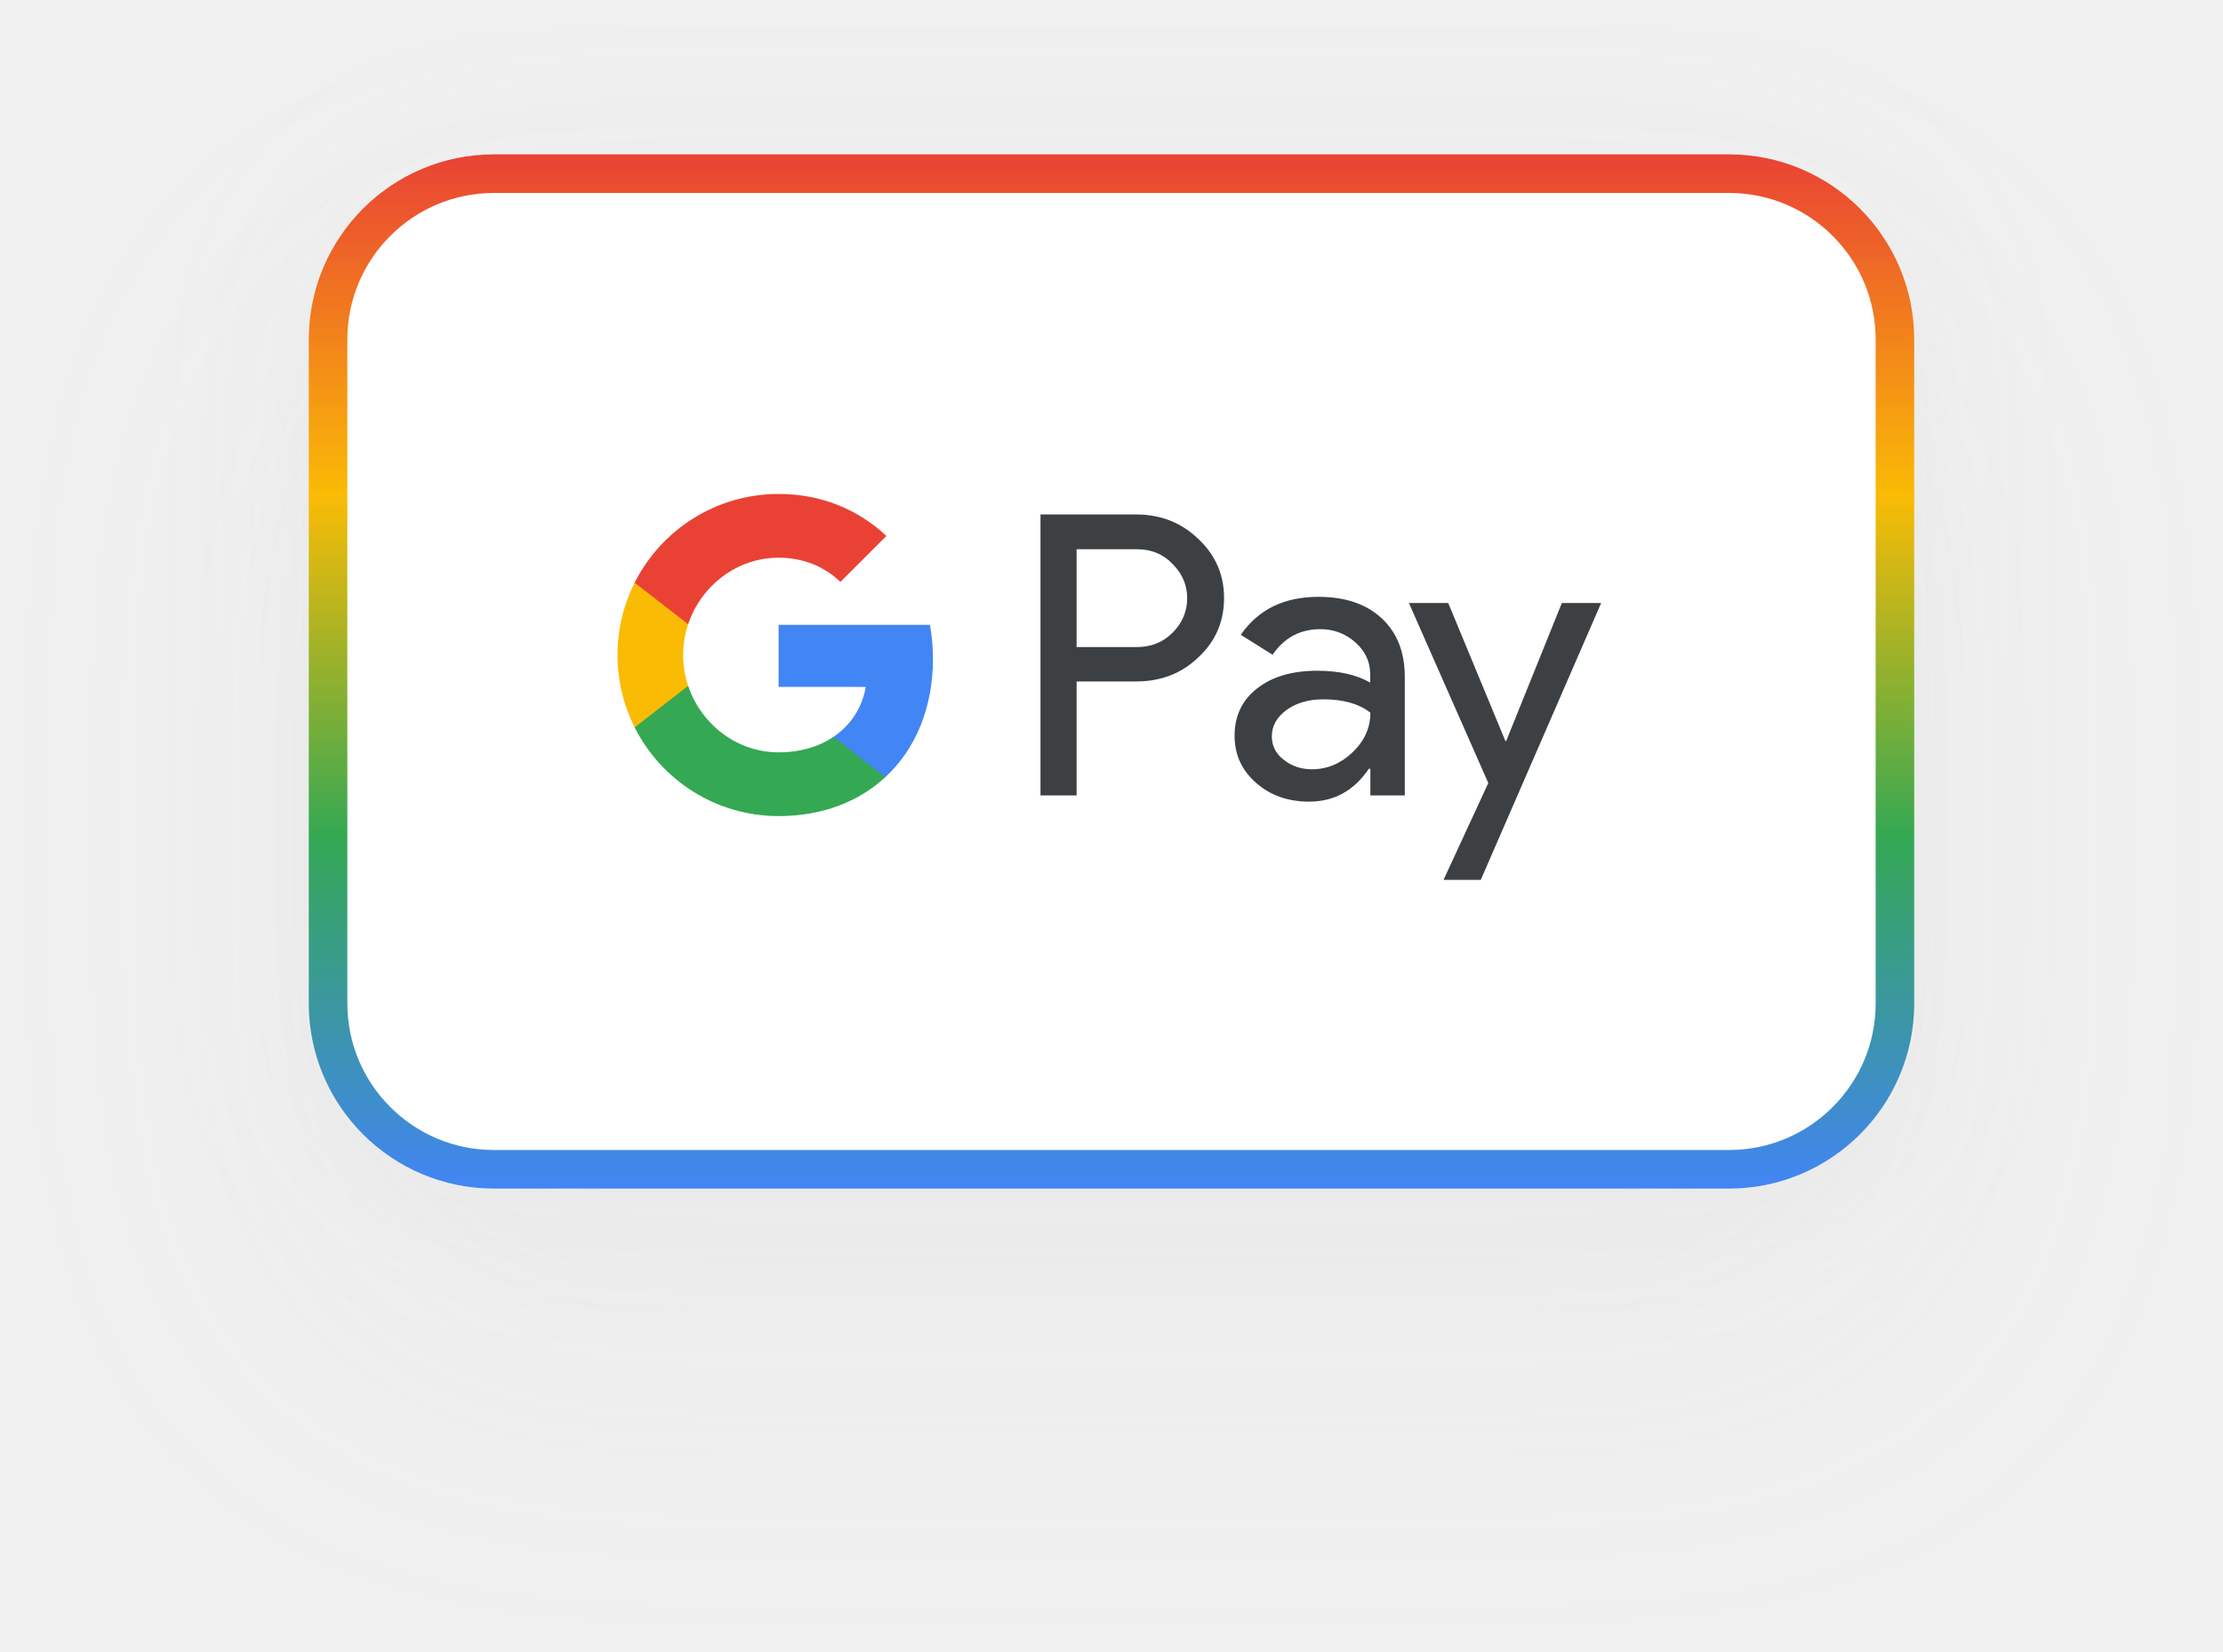
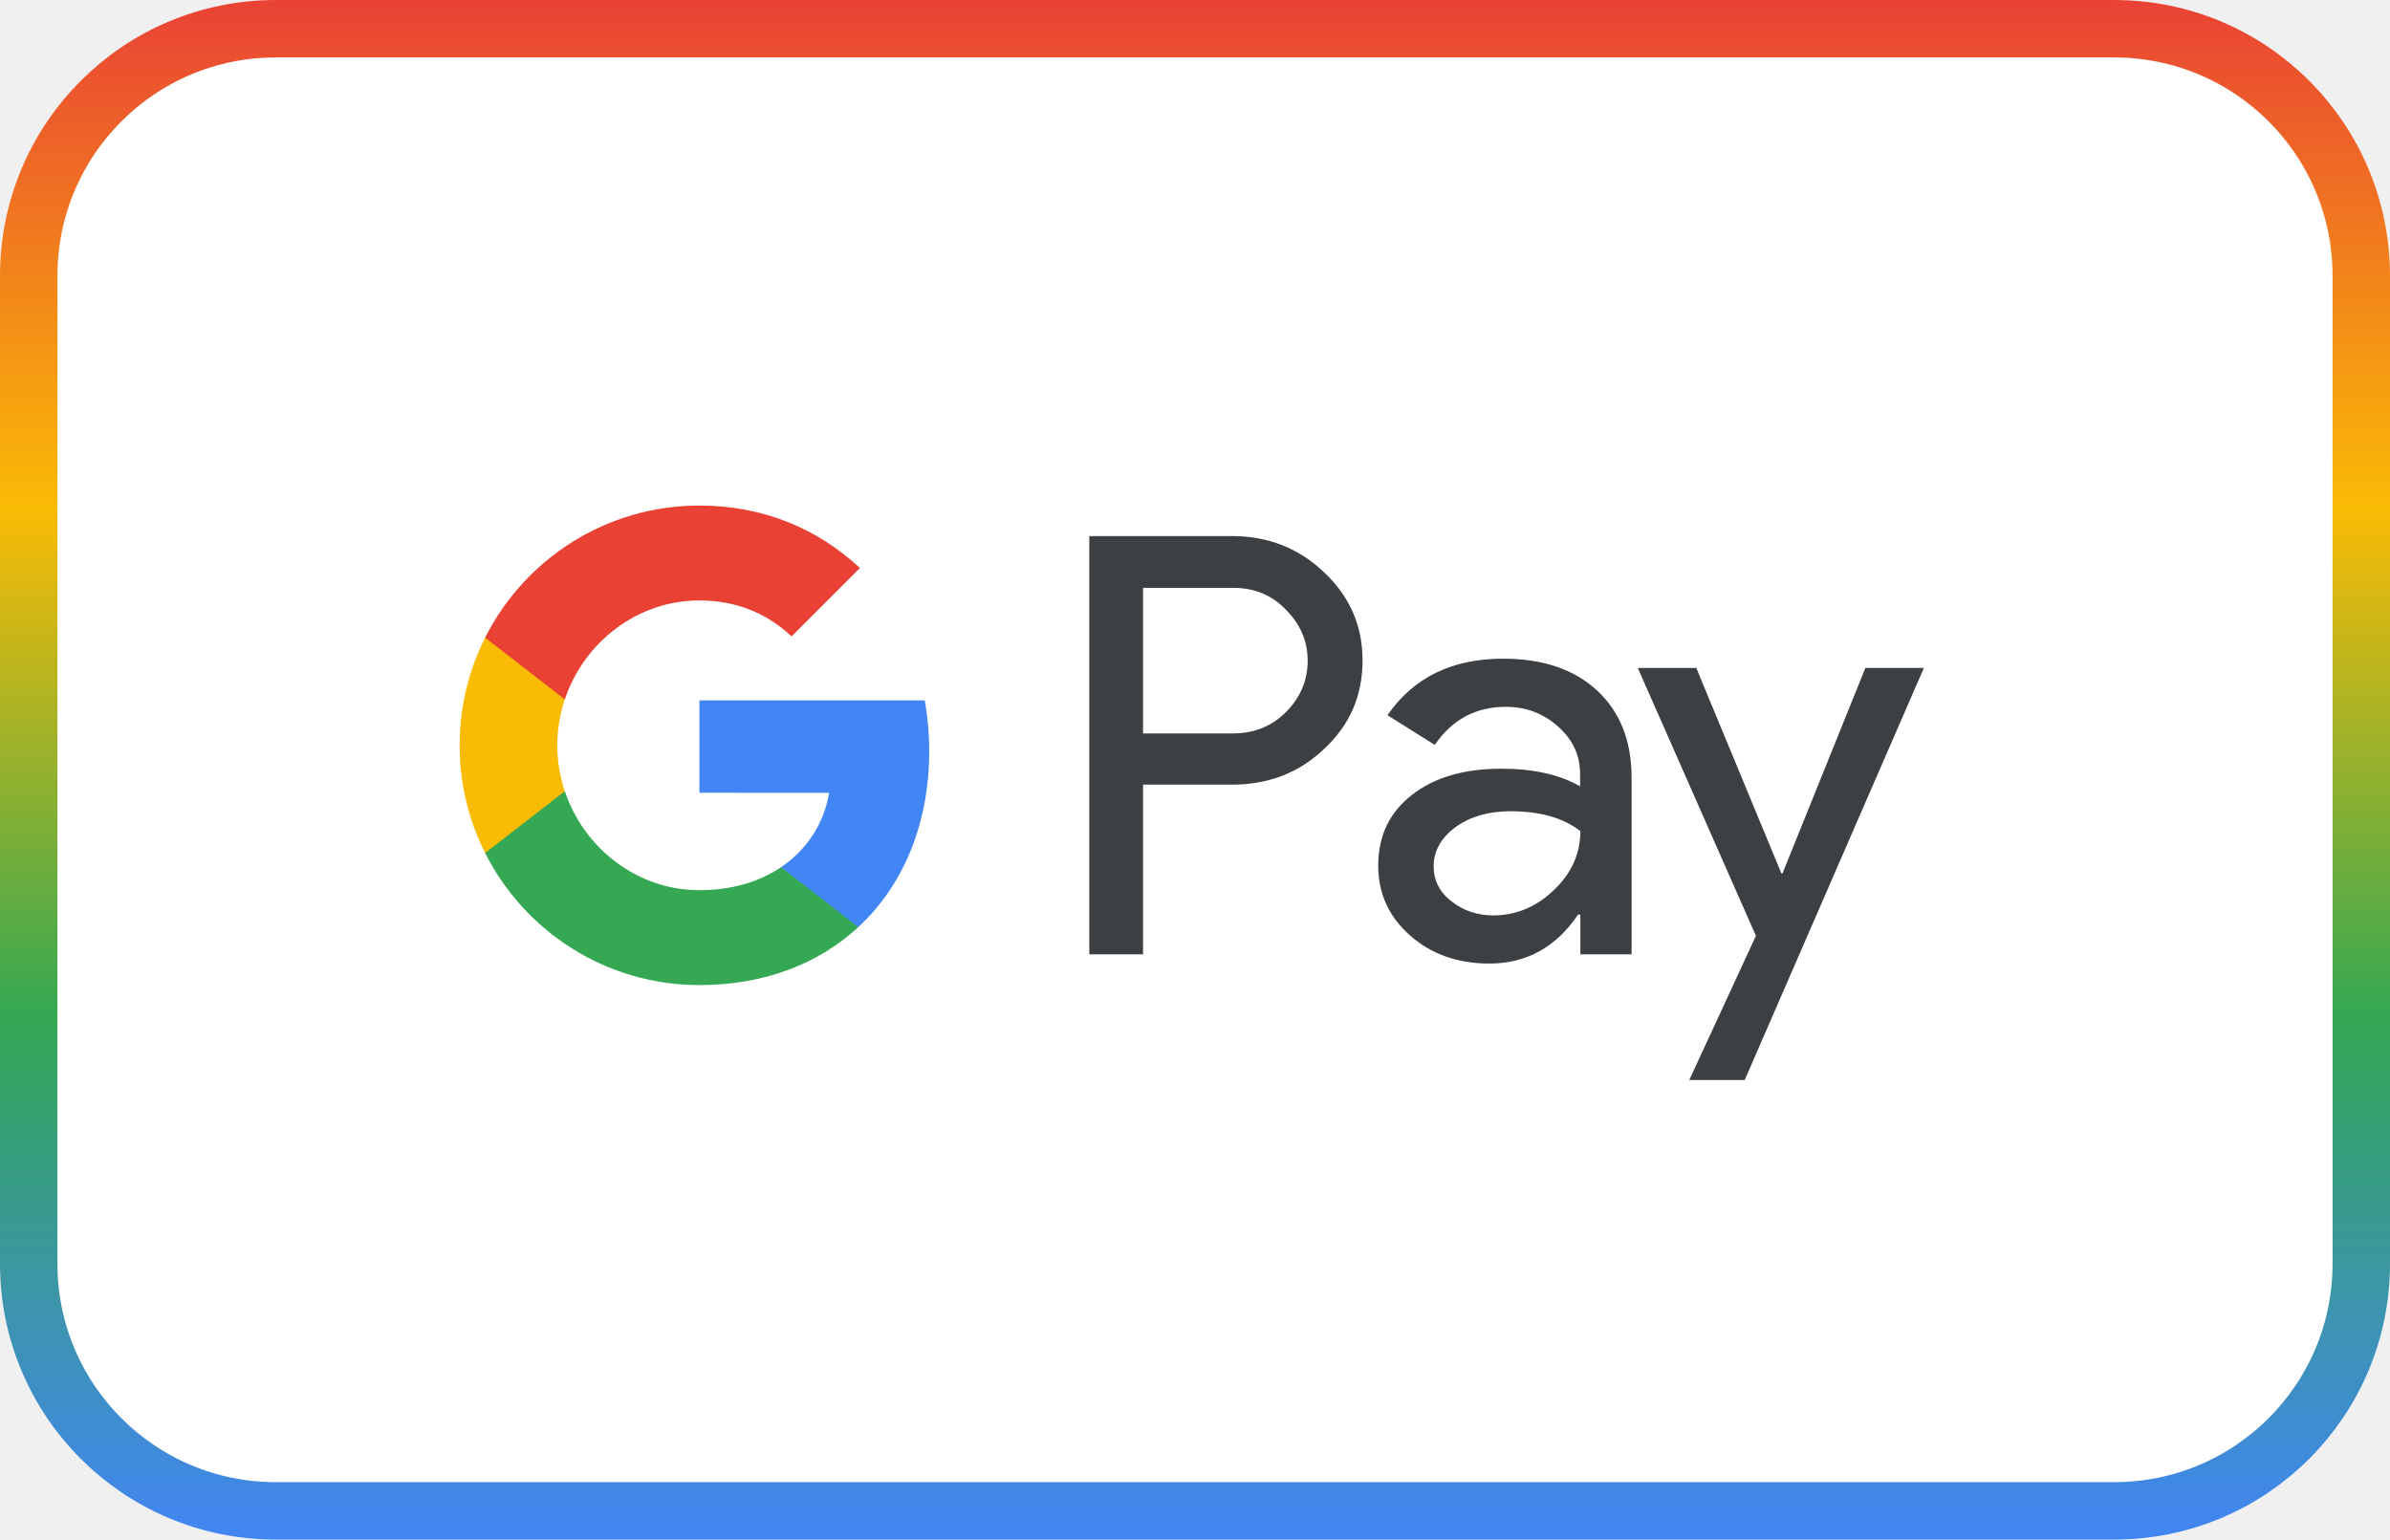
- <svg xmlns="http://www.w3.org/2000/svg" width="288" height="214" viewBox="0 0 288 214" fill="none">
-   <g filter="url(#filter0_dd_4303_2826)">
+ <svg xmlns="http://www.w3.org/2000/svg" width="208" height="134" viewBox="40 20 208 134" fill="none">
+   <g>
    <rect x="40" y="20" width="208" height="134" rx="24" fill="white" />
    <rect x="42.5" y="22.5" width="203" height="129" rx="21.5" stroke="url(#paint0_linear_4303_2826)" stroke-width="5" />
    <path d="M139.479 103.059H134.8V66.656H147.203C150.346 66.656 153.026 67.703 155.219 69.799C157.461 71.894 158.582 74.453 158.582 77.474C158.582 80.569 157.461 83.127 155.219 85.198C153.051 87.27 150.37 88.293 147.203 88.293H139.479V103.059ZM139.479 71.139V83.834H147.3C149.152 83.834 150.711 83.2 151.93 81.958C153.172 80.715 153.806 79.204 153.806 77.499C153.806 75.817 153.172 74.331 151.93 73.088C150.711 71.797 149.176 71.163 147.3 71.163H139.479V71.139Z" fill="#3C4043" />
    <path d="M170.813 77.328C174.273 77.328 177.002 78.254 179 80.106C180.998 81.958 181.997 84.492 181.997 87.708V103.059H177.538V99.599H177.343C175.418 102.45 172.835 103.863 169.619 103.863C166.866 103.863 164.575 103.059 162.723 101.426C160.872 99.794 159.946 97.772 159.946 95.335C159.946 92.752 160.92 90.705 162.87 89.195C164.819 87.659 167.426 86.904 170.667 86.904C173.445 86.904 175.735 87.416 177.514 88.439V87.367C177.514 85.734 176.88 84.37 175.589 83.225C174.297 82.08 172.787 81.519 171.057 81.519C168.45 81.519 166.378 82.616 164.868 84.833L160.75 82.25C163.016 78.961 166.378 77.328 170.813 77.328ZM164.77 95.408C164.77 96.626 165.282 97.65 166.33 98.454C167.353 99.258 168.571 99.672 169.96 99.672C171.934 99.672 173.688 98.941 175.223 97.479C176.758 96.017 177.538 94.311 177.538 92.338C176.076 91.193 174.054 90.608 171.447 90.608C169.546 90.608 167.962 91.071 166.695 91.972C165.404 92.923 164.77 94.068 164.77 95.408Z" fill="#3C4043" />
    <path d="M207.436 78.132L191.841 114H187.017L192.816 101.451L182.533 78.132H187.626L195.033 96.017H195.131L202.343 78.132H207.436Z" fill="#3C4043" />
    <path d="M120.87 85.345C120.87 83.819 120.733 82.36 120.48 80.956H100.87V88.997L112.164 89C111.706 91.675 110.231 93.956 107.973 95.476V100.693H114.695C118.621 97.06 120.87 91.69 120.87 85.345Z" fill="#4285F4" />
    <path d="M107.975 95.477C106.104 96.739 103.694 97.477 100.875 97.477C95.429 97.477 90.809 93.807 89.155 88.861H82.22V94.241C85.656 101.059 92.717 105.737 100.875 105.737C106.513 105.737 111.25 103.883 114.698 100.691L107.975 95.477Z" fill="#34A853" />
    <path d="M88.501 84.87C88.501 83.481 88.733 82.138 89.154 80.876V75.496H82.22C80.799 78.315 80 81.497 80 84.87C80 88.242 80.802 91.424 82.22 94.243L89.154 88.863C88.733 87.601 88.501 86.258 88.501 84.87Z" fill="#FABB05" />
    <path d="M100.875 72.26C103.952 72.26 106.708 73.32 108.884 75.391L114.841 69.438C111.223 66.069 106.506 64 100.875 64C92.719 64 85.655 68.678 82.22 75.496L89.154 80.876C90.809 75.93 95.429 72.26 100.875 72.26Z" fill="#E94235" />
  </g>
  <defs>
-     <filter id="filter0_dd_4303_2826" x="0" y="0" width="288" height="214" filterUnits="userSpaceOnUse" color-interpolation-filters="sRGB">
-       <feFlood flood-opacity="0" result="BackgroundImageFix" />
-       <feColorMatrix in="SourceAlpha" type="matrix" values="0 0 0 0 0 0 0 0 0 0 0 0 0 0 0 0 0 0 127 0" result="hardAlpha" />
-       <feOffset dy="2" />
-       <feGaussianBlur stdDeviation="10" />
-       <feColorMatrix type="matrix" values="0 0 0 0 0.718 0 0 0 0 0.718 0 0 0 0 0.718 0 0 0 0.08 0" />
-       <feBlend mode="normal" in2="BackgroundImageFix" result="effect1_dropShadow_4303_2826" />
-       <feColorMatrix in="SourceAlpha" type="matrix" values="0 0 0 0 0 0 0 0 0 0 0 0 0 0 0 0 0 0 127 0" result="hardAlpha" />
-       <feOffset dy="20" />
-       <feGaussianBlur stdDeviation="20" />
-       <feColorMatrix type="matrix" values="0 0 0 0 0.718 0 0 0 0 0.718 0 0 0 0 0.718 0 0 0 0.08 0" />
-       <feBlend mode="normal" in2="effect1_dropShadow_4303_2826" result="effect2_dropShadow_4303_2826" />
-       <feBlend mode="normal" in="SourceGraphic" in2="effect2_dropShadow_4303_2826" result="shape" />
-     </filter>
    <linearGradient id="paint0_linear_4303_2826" x1="144" y1="20" x2="144" y2="154" gradientUnits="userSpaceOnUse">
      <stop stop-color="#E94235" />
      <stop offset="0.33" stop-color="#FABB05" />
      <stop offset="0.66" stop-color="#34A853" />
      <stop offset="1" stop-color="#4285F4" />
    </linearGradient>
  </defs>
</svg>
